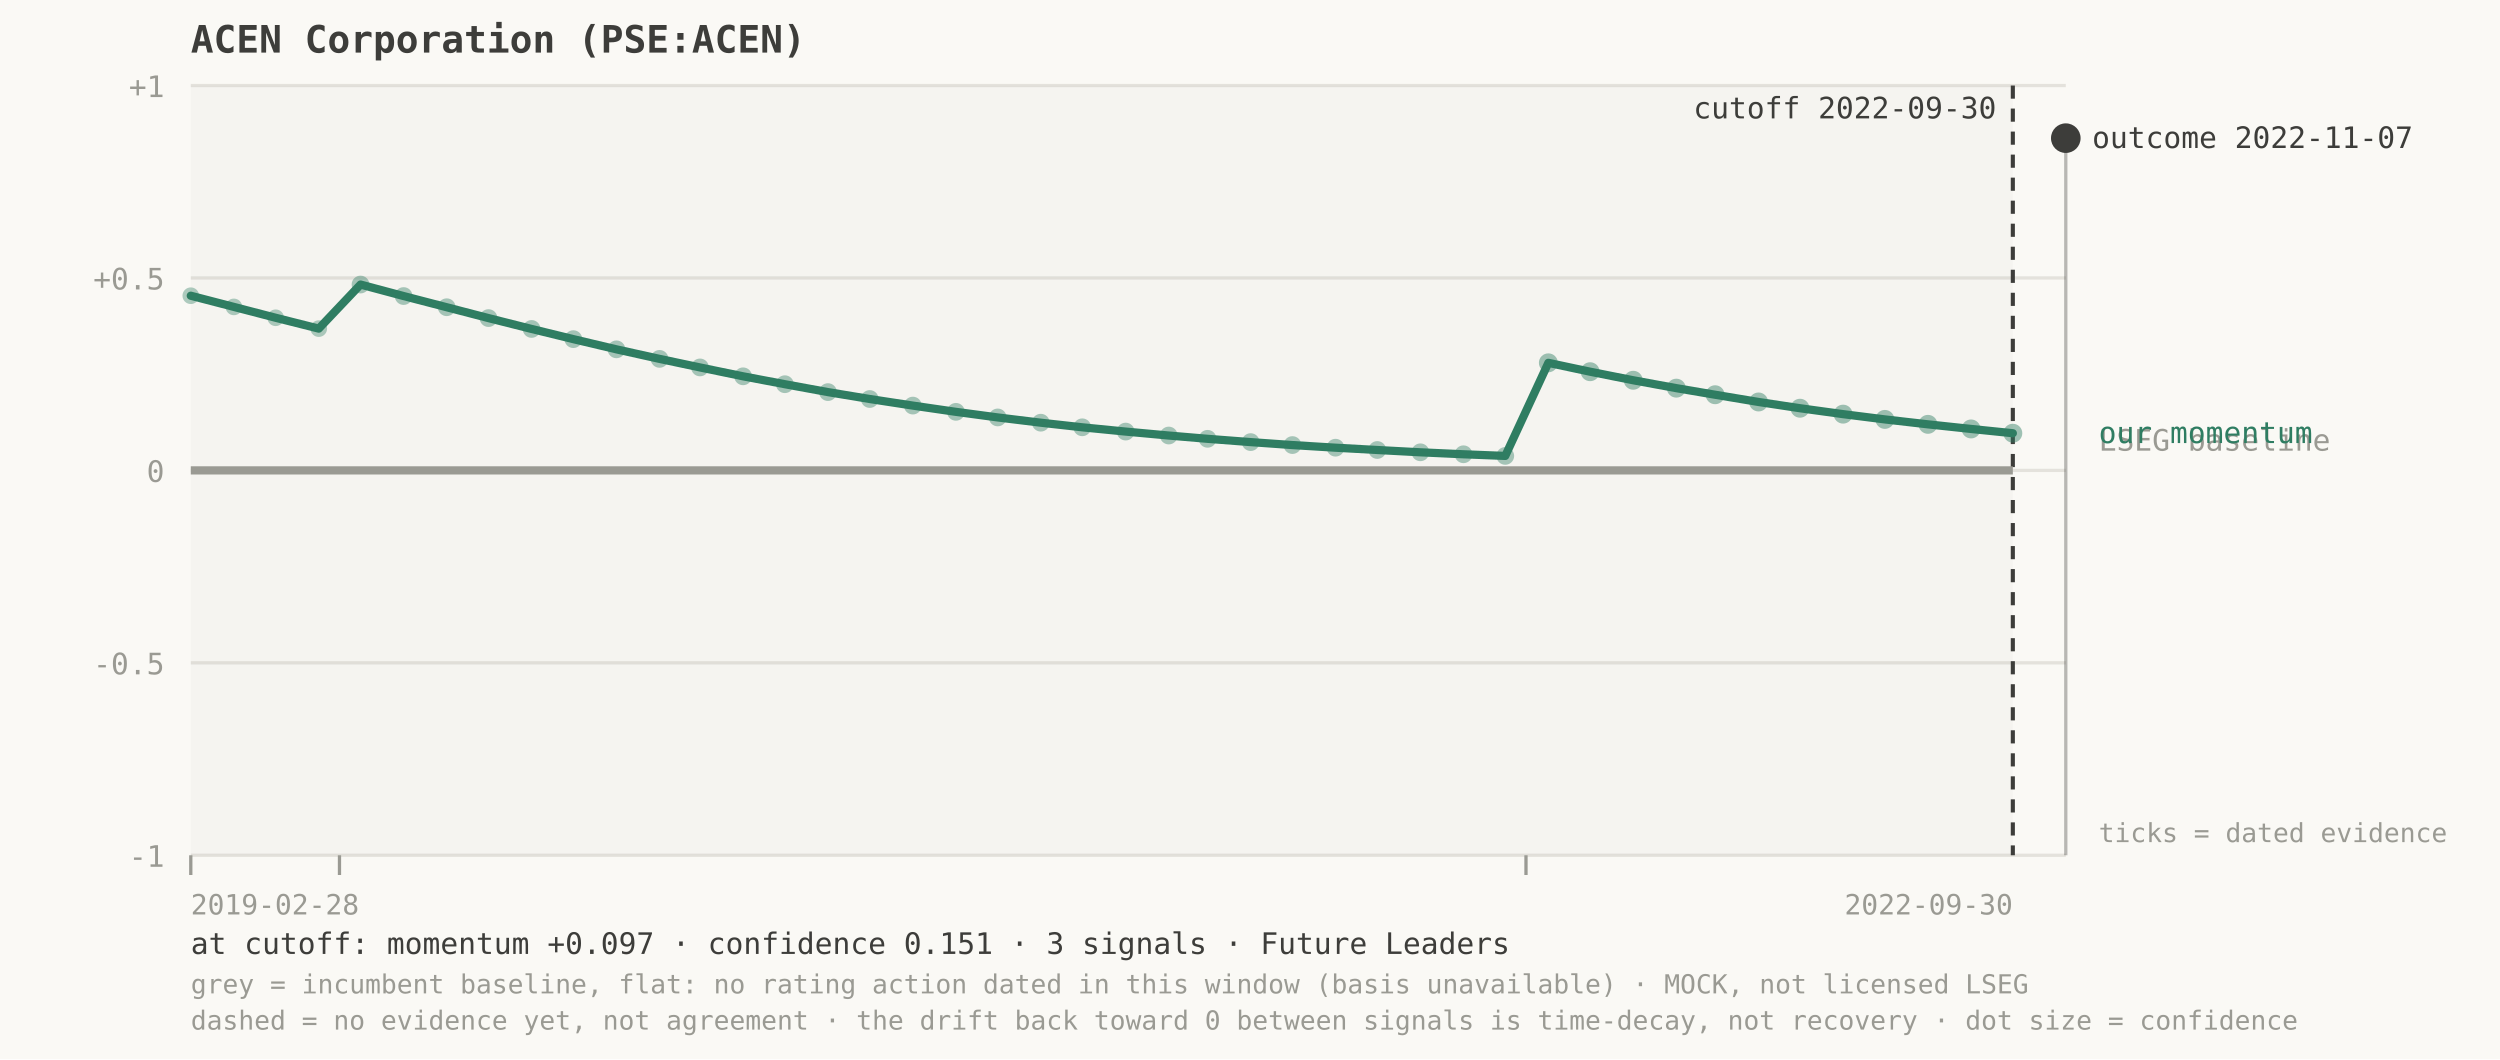
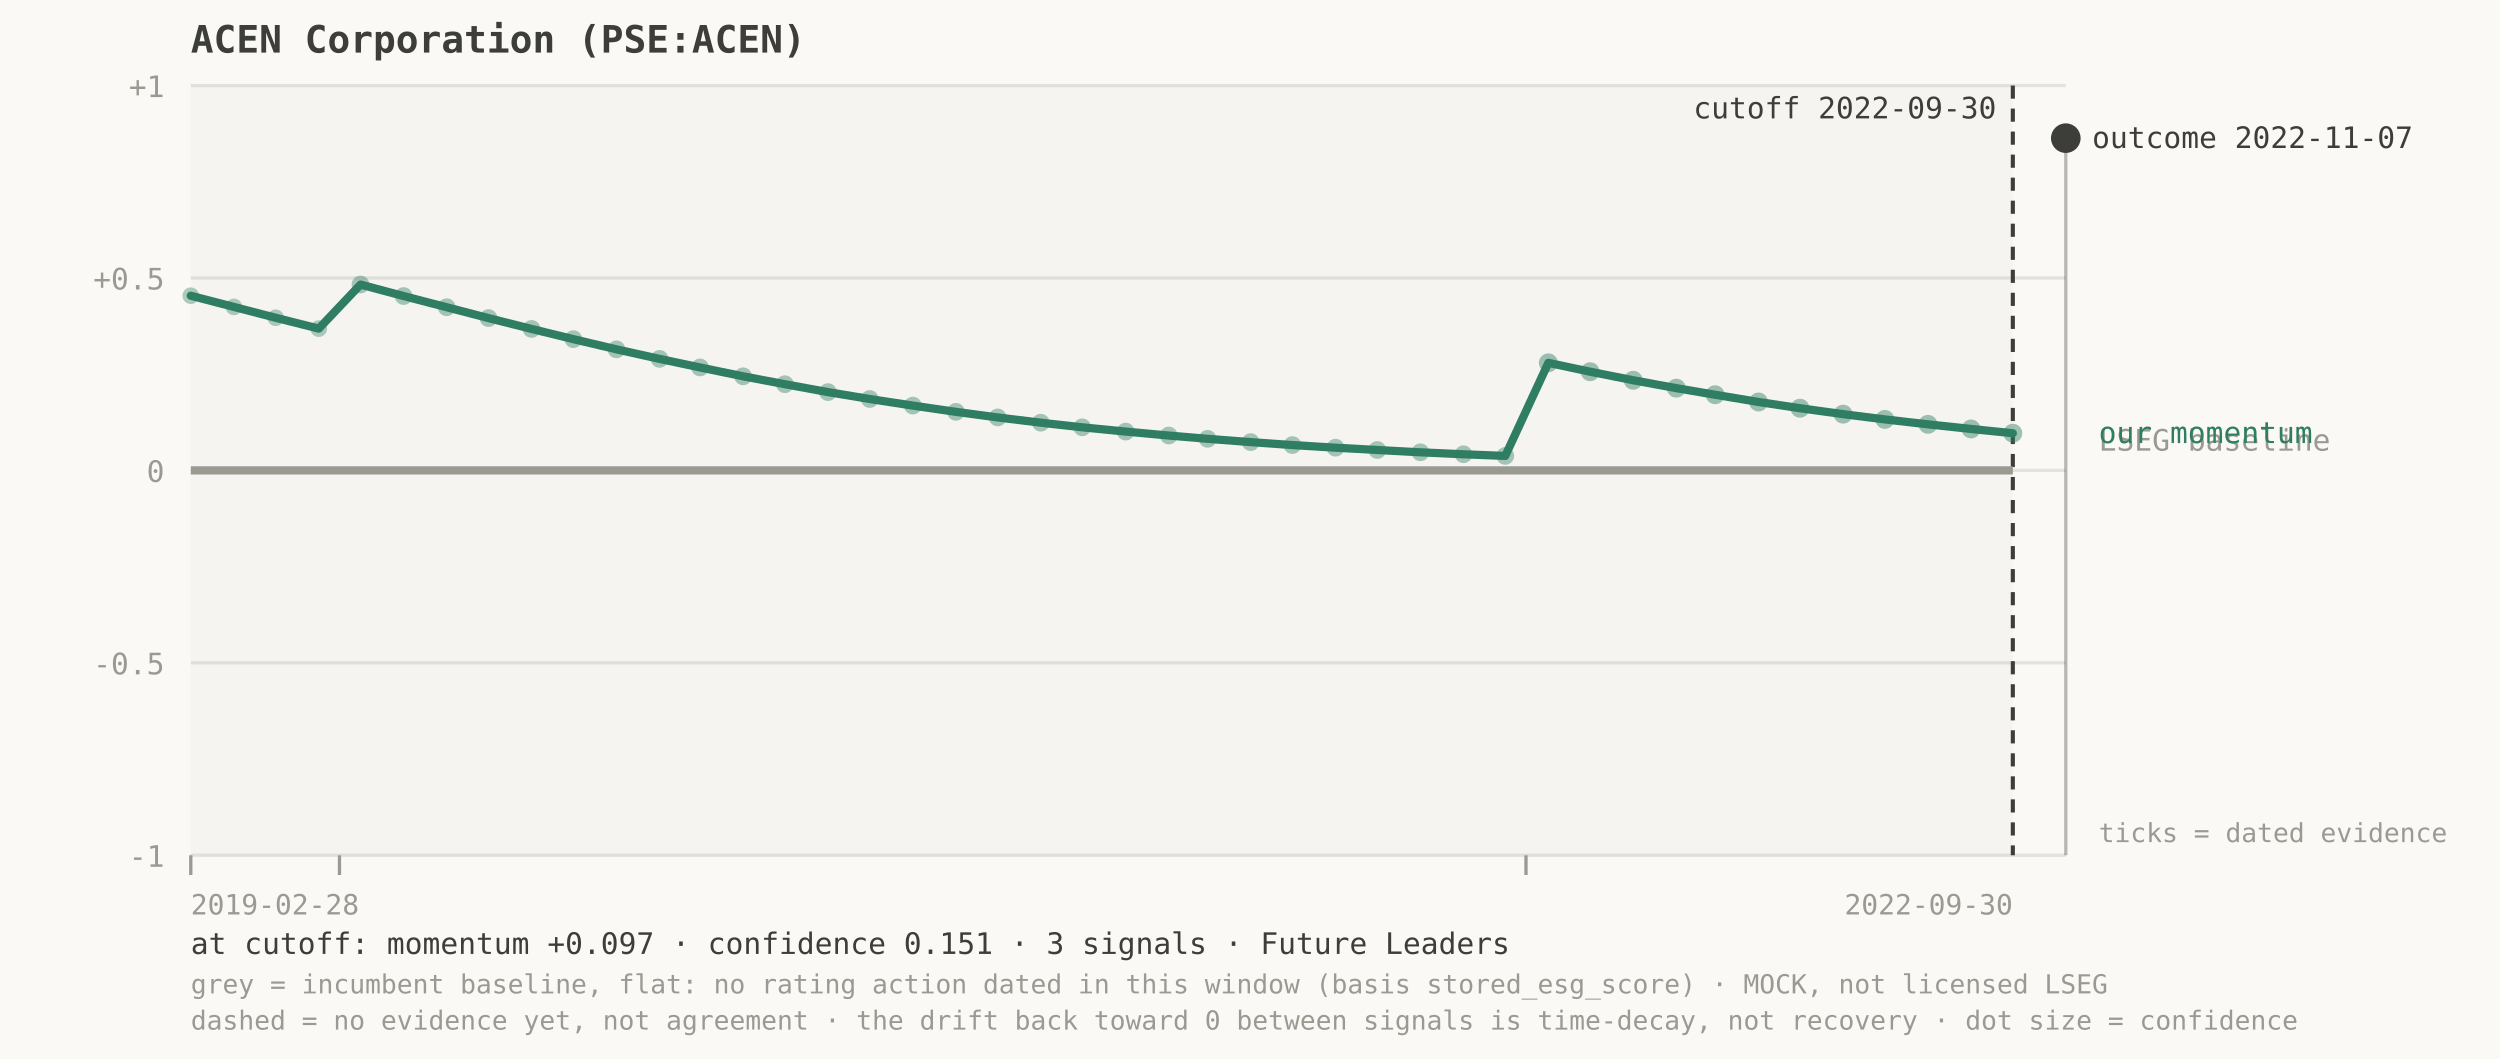
<svg xmlns="http://www.w3.org/2000/svg" viewBox="0 0 760 322" width="760" height="322" font-family="ui-monospace,SFMono-Regular,Menlo,monospace" role="img" aria-label="ACEN Corporation momentum vs baseline">
  <rect width="760" height="322" fill="#FAF9F5" />
  <line x1="58" y1="26.0" x2="628" y2="26.0" stroke="#E4E2DC" stroke-width="1" />
  <text x="50" y="29.5" font-size="9" fill="#9A9A93" text-anchor="end">+1</text>
  <line x1="58" y1="84.5" x2="628" y2="84.5" stroke="#E4E2DC" stroke-width="1" />
  <text x="50" y="88.0" font-size="9" fill="#9A9A93" text-anchor="end">+0.5</text>
  <line x1="58" y1="143.0" x2="628" y2="143.0" stroke="#E4E2DC" stroke-width="1" />
  <text x="50" y="146.5" font-size="9" fill="#9A9A93" text-anchor="end">0</text>
  <line x1="58" y1="201.5" x2="628" y2="201.5" stroke="#E4E2DC" stroke-width="1" />
  <text x="50" y="205.0" font-size="9" fill="#9A9A93" text-anchor="end">-0.5</text>
  <line x1="58" y1="260.0" x2="628" y2="260.0" stroke="#E4E2DC" stroke-width="1" />
  <text x="50" y="263.5" font-size="9" fill="#9A9A93" text-anchor="end">-1</text>
  <rect x="58" y="26" width="553.9" height="234" fill="#3D3D3A" opacity="0.025" />
  <line x1="611.9" y1="26" x2="611.9" y2="260" stroke="#3D3D3A" stroke-width="1.25" stroke-dasharray="4 3" />
  <text x="606.9" y="36" font-size="9" fill="#3D3D3A" text-anchor="end">cutoff 2022-09-30</text>
  <line x1="58.0" y1="260" x2="58.0" y2="266" stroke="#9A9A93" stroke-width="1" />
  <line x1="103.2" y1="260" x2="103.2" y2="266" stroke="#9A9A93" stroke-width="1" />
  <line x1="463.9" y1="260" x2="463.9" y2="266" stroke="#9A9A93" stroke-width="1" />
  <text x="58.0" y="278" font-size="8.5" fill="#9A9A93" text-anchor="start">2019-02-28</text>
  <text x="611.9" y="278" font-size="8.5" fill="#9A9A93" text-anchor="end">2022-09-30</text>
  <line x1="58" y1="143.0" x2="611.9" y2="143.0" stroke="#9A9A93" stroke-width="2.5" />
  <polyline points="58.0,89.9 71.1,93.3 83.8,96.6 96.9,99.9 109.6,86.5 122.7,90.0 135.8,93.4 148.5,96.7 161.6,100.0 174.3,103.1 187.4,106.2 200.5,109.1 212.8,111.7 225.9,114.4 238.6,116.8 251.7,119.2 264.4,121.3 277.5,123.3 290.6,125.2 303.3,126.9 316.4,128.5 329.0,129.9 342.2,131.2 355.3,132.4 367.1,133.4 380.2,134.4 392.9,135.3 406.0,136.1 418.7,136.8 431.8,137.5 444.9,138.1 457.6,138.6 470.7,110.3 483.4,113.0 496.5,115.6 509.6,118.0 521.4,120.0 534.6,122.2 547.2,124.1 560.3,125.9 573.0,127.5 586.1,129.0 599.2,130.4 611.9,131.7" fill="none" stroke="#2F7D62" stroke-width="2.5" stroke-linejoin="round" stroke-linecap="round" />
  <circle cx="58.0" cy="89.9" r="2.53" fill="#2F7D62" opacity="0.38" />
  <circle cx="71.1" cy="93.3" r="2.53" fill="#2F7D62" opacity="0.38" />
  <circle cx="83.8" cy="96.6" r="2.53" fill="#2F7D62" opacity="0.38" />
  <circle cx="96.9" cy="99.9" r="2.53" fill="#2F7D62" opacity="0.38" />
  <circle cx="109.6" cy="86.5" r="2.70" fill="#2F7D62" opacity="0.41" />
  <circle cx="122.7" cy="90.0" r="2.70" fill="#2F7D62" opacity="0.41" />
  <circle cx="135.8" cy="93.4" r="2.70" fill="#2F7D62" opacity="0.41" />
  <circle cx="148.5" cy="96.7" r="2.70" fill="#2F7D62" opacity="0.41" />
  <circle cx="161.6" cy="100.0" r="2.70" fill="#2F7D62" opacity="0.41" />
  <circle cx="174.3" cy="103.1" r="2.70" fill="#2F7D62" opacity="0.41" />
  <circle cx="187.4" cy="106.2" r="2.70" fill="#2F7D62" opacity="0.41" />
  <circle cx="200.5" cy="109.1" r="2.70" fill="#2F7D62" opacity="0.41" />
  <circle cx="212.8" cy="111.7" r="2.70" fill="#2F7D62" opacity="0.41" />
  <circle cx="225.9" cy="114.4" r="2.70" fill="#2F7D62" opacity="0.41" />
  <circle cx="238.6" cy="116.8" r="2.70" fill="#2F7D62" opacity="0.41" />
  <circle cx="251.7" cy="119.2" r="2.70" fill="#2F7D62" opacity="0.41" />
  <circle cx="264.4" cy="121.3" r="2.70" fill="#2F7D62" opacity="0.41" />
  <circle cx="277.5" cy="123.3" r="2.70" fill="#2F7D62" opacity="0.41" />
  <circle cx="290.6" cy="125.2" r="2.70" fill="#2F7D62" opacity="0.41" />
  <circle cx="303.3" cy="126.9" r="2.70" fill="#2F7D62" opacity="0.41" />
  <circle cx="316.4" cy="128.5" r="2.70" fill="#2F7D62" opacity="0.41" />
  <circle cx="329.0" cy="129.9" r="2.70" fill="#2F7D62" opacity="0.41" />
  <circle cx="342.2" cy="131.2" r="2.70" fill="#2F7D62" opacity="0.41" />
  <circle cx="355.3" cy="132.4" r="2.70" fill="#2F7D62" opacity="0.41" />
  <circle cx="367.1" cy="133.4" r="2.70" fill="#2F7D62" opacity="0.41" />
  <circle cx="380.2" cy="134.4" r="2.70" fill="#2F7D62" opacity="0.41" />
  <circle cx="392.9" cy="135.3" r="2.70" fill="#2F7D62" opacity="0.41" />
  <circle cx="406.0" cy="136.1" r="2.70" fill="#2F7D62" opacity="0.41" />
  <circle cx="418.7" cy="136.8" r="2.70" fill="#2F7D62" opacity="0.41" />
  <circle cx="431.8" cy="137.5" r="2.70" fill="#2F7D62" opacity="0.41" />
  <circle cx="444.9" cy="138.1" r="2.70" fill="#2F7D62" opacity="0.41" />
  <circle cx="457.6" cy="138.6" r="2.70" fill="#2F7D62" opacity="0.41" />
  <circle cx="470.7" cy="110.3" r="2.88" fill="#2F7D62" opacity="0.45" />
  <circle cx="483.4" cy="113.0" r="2.88" fill="#2F7D62" opacity="0.45" />
  <circle cx="496.5" cy="115.6" r="2.88" fill="#2F7D62" opacity="0.45" />
  <circle cx="509.6" cy="118.0" r="2.88" fill="#2F7D62" opacity="0.45" />
  <circle cx="521.4" cy="120.0" r="2.88" fill="#2F7D62" opacity="0.45" />
  <circle cx="534.6" cy="122.2" r="2.88" fill="#2F7D62" opacity="0.45" />
  <circle cx="547.2" cy="124.1" r="2.88" fill="#2F7D62" opacity="0.45" />
  <circle cx="560.3" cy="125.9" r="2.88" fill="#2F7D62" opacity="0.45" />
  <circle cx="573.0" cy="127.5" r="2.88" fill="#2F7D62" opacity="0.45" />
  <circle cx="586.1" cy="129.0" r="2.88" fill="#2F7D62" opacity="0.45" />
  <circle cx="599.2" cy="130.4" r="2.88" fill="#2F7D62" opacity="0.45" />
  <circle cx="611.9" cy="131.7" r="2.88" fill="#2F7D62" opacity="0.45" />
  <line x1="628.0" y1="42" x2="628.0" y2="260" stroke="#3D3D3A" stroke-width="1" opacity="0.35" />
  <circle cx="628.0" cy="42" r="4.5" fill="#3D3D3A" />
  <text x="636.0" y="45" font-size="9" fill="#3D3D3A">outcome 2022-11-07</text>
  <text x="58" y="16" font-size="11.5" fill="#3D3D3A" font-weight="600">ACEN Corporation (PSE:ACEN)</text>
  <text x="58" y="290" font-size="9" fill="#3D3D3A">at cutoff: momentum +0.097 · confidence 0.151 · 3 signals · Future Leaders</text>
-   <text x="58" y="302" font-size="8" fill="#9A9A93">grey = incumbent baseline, flat: no rating action dated in this window (basis unavailable) · MOCK, not licensed LSEG</text>
+   <text x="58" y="302" font-size="8" fill="#9A9A93">grey = incumbent baseline, flat: no rating action dated in this window (basis stored_esg_score) · MOCK, not licensed LSEG</text>
  <text x="58" y="313" font-size="8" fill="#9A9A93">dashed = no evidence yet, not agreement · the drift back toward 0 between signals is time-decay, not recovery · dot size = confidence</text>
  <text x="638" y="137.0" font-size="9" fill="#9A9A93">LSEG baseline</text>
  <text x="638" y="134.7" font-size="9" fill="#2F7D62">our momentum</text>
  <text x="638" y="256" font-size="8" fill="#9A9A93">ticks = dated evidence</text>
</svg>
